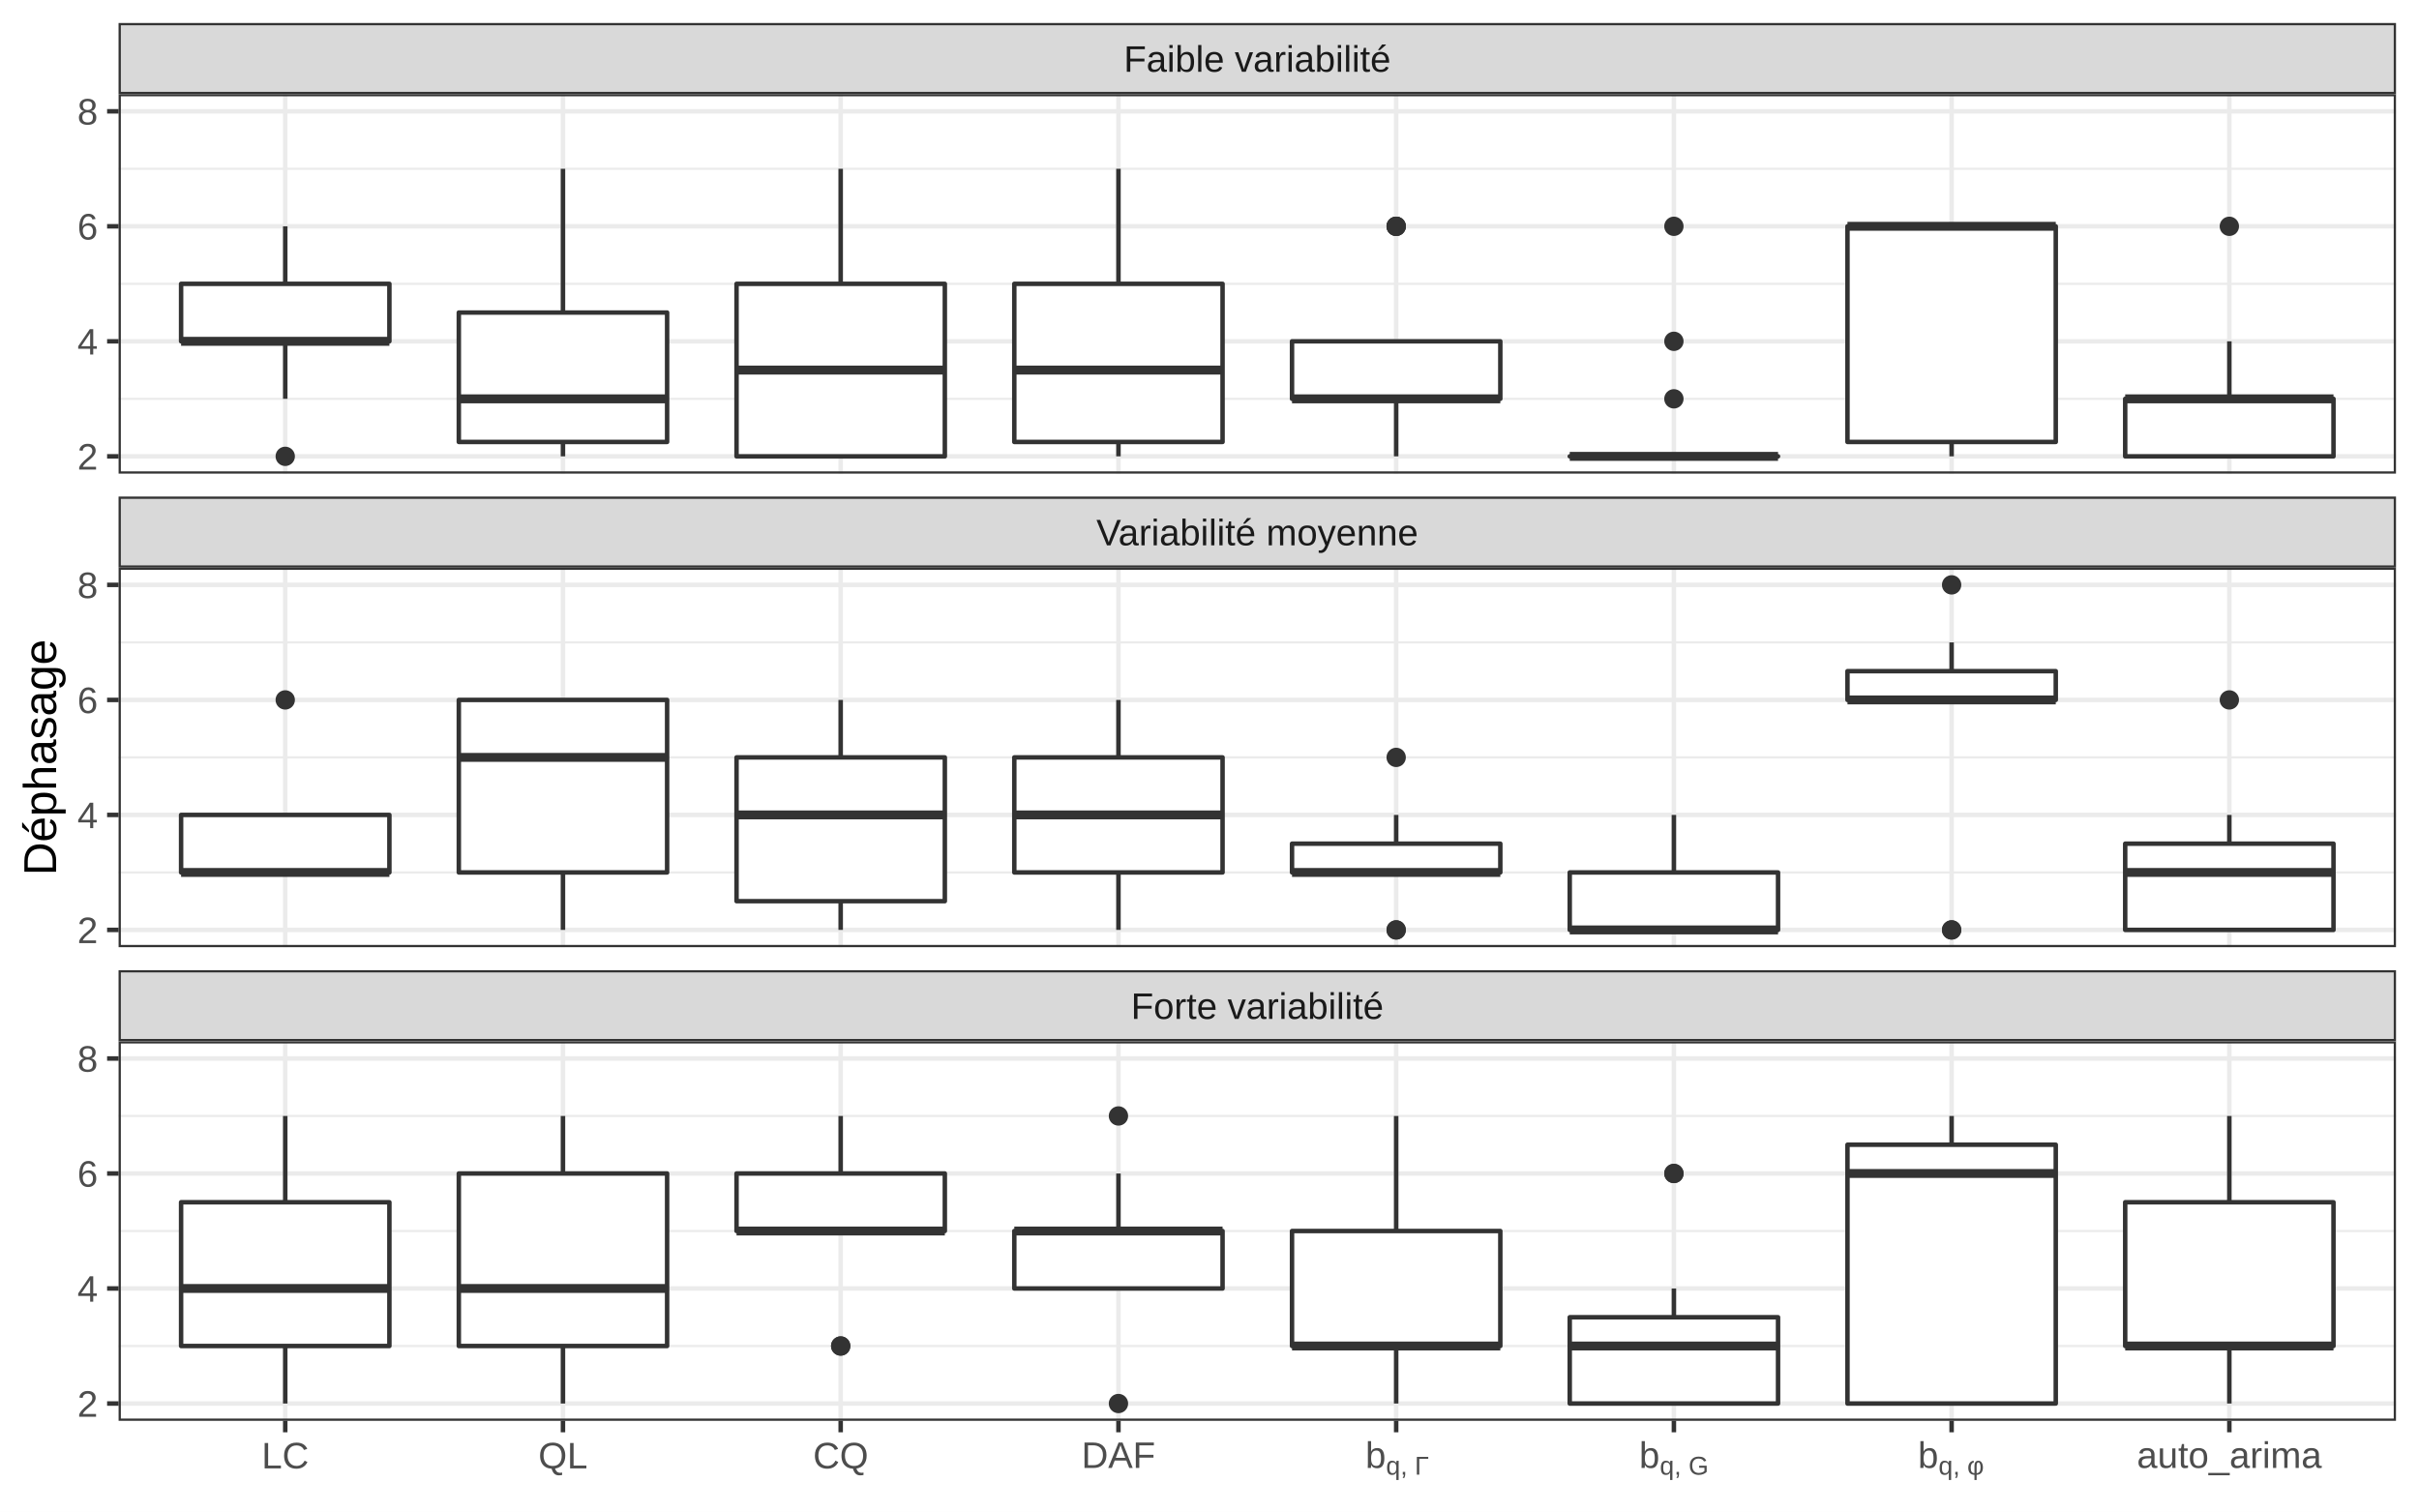
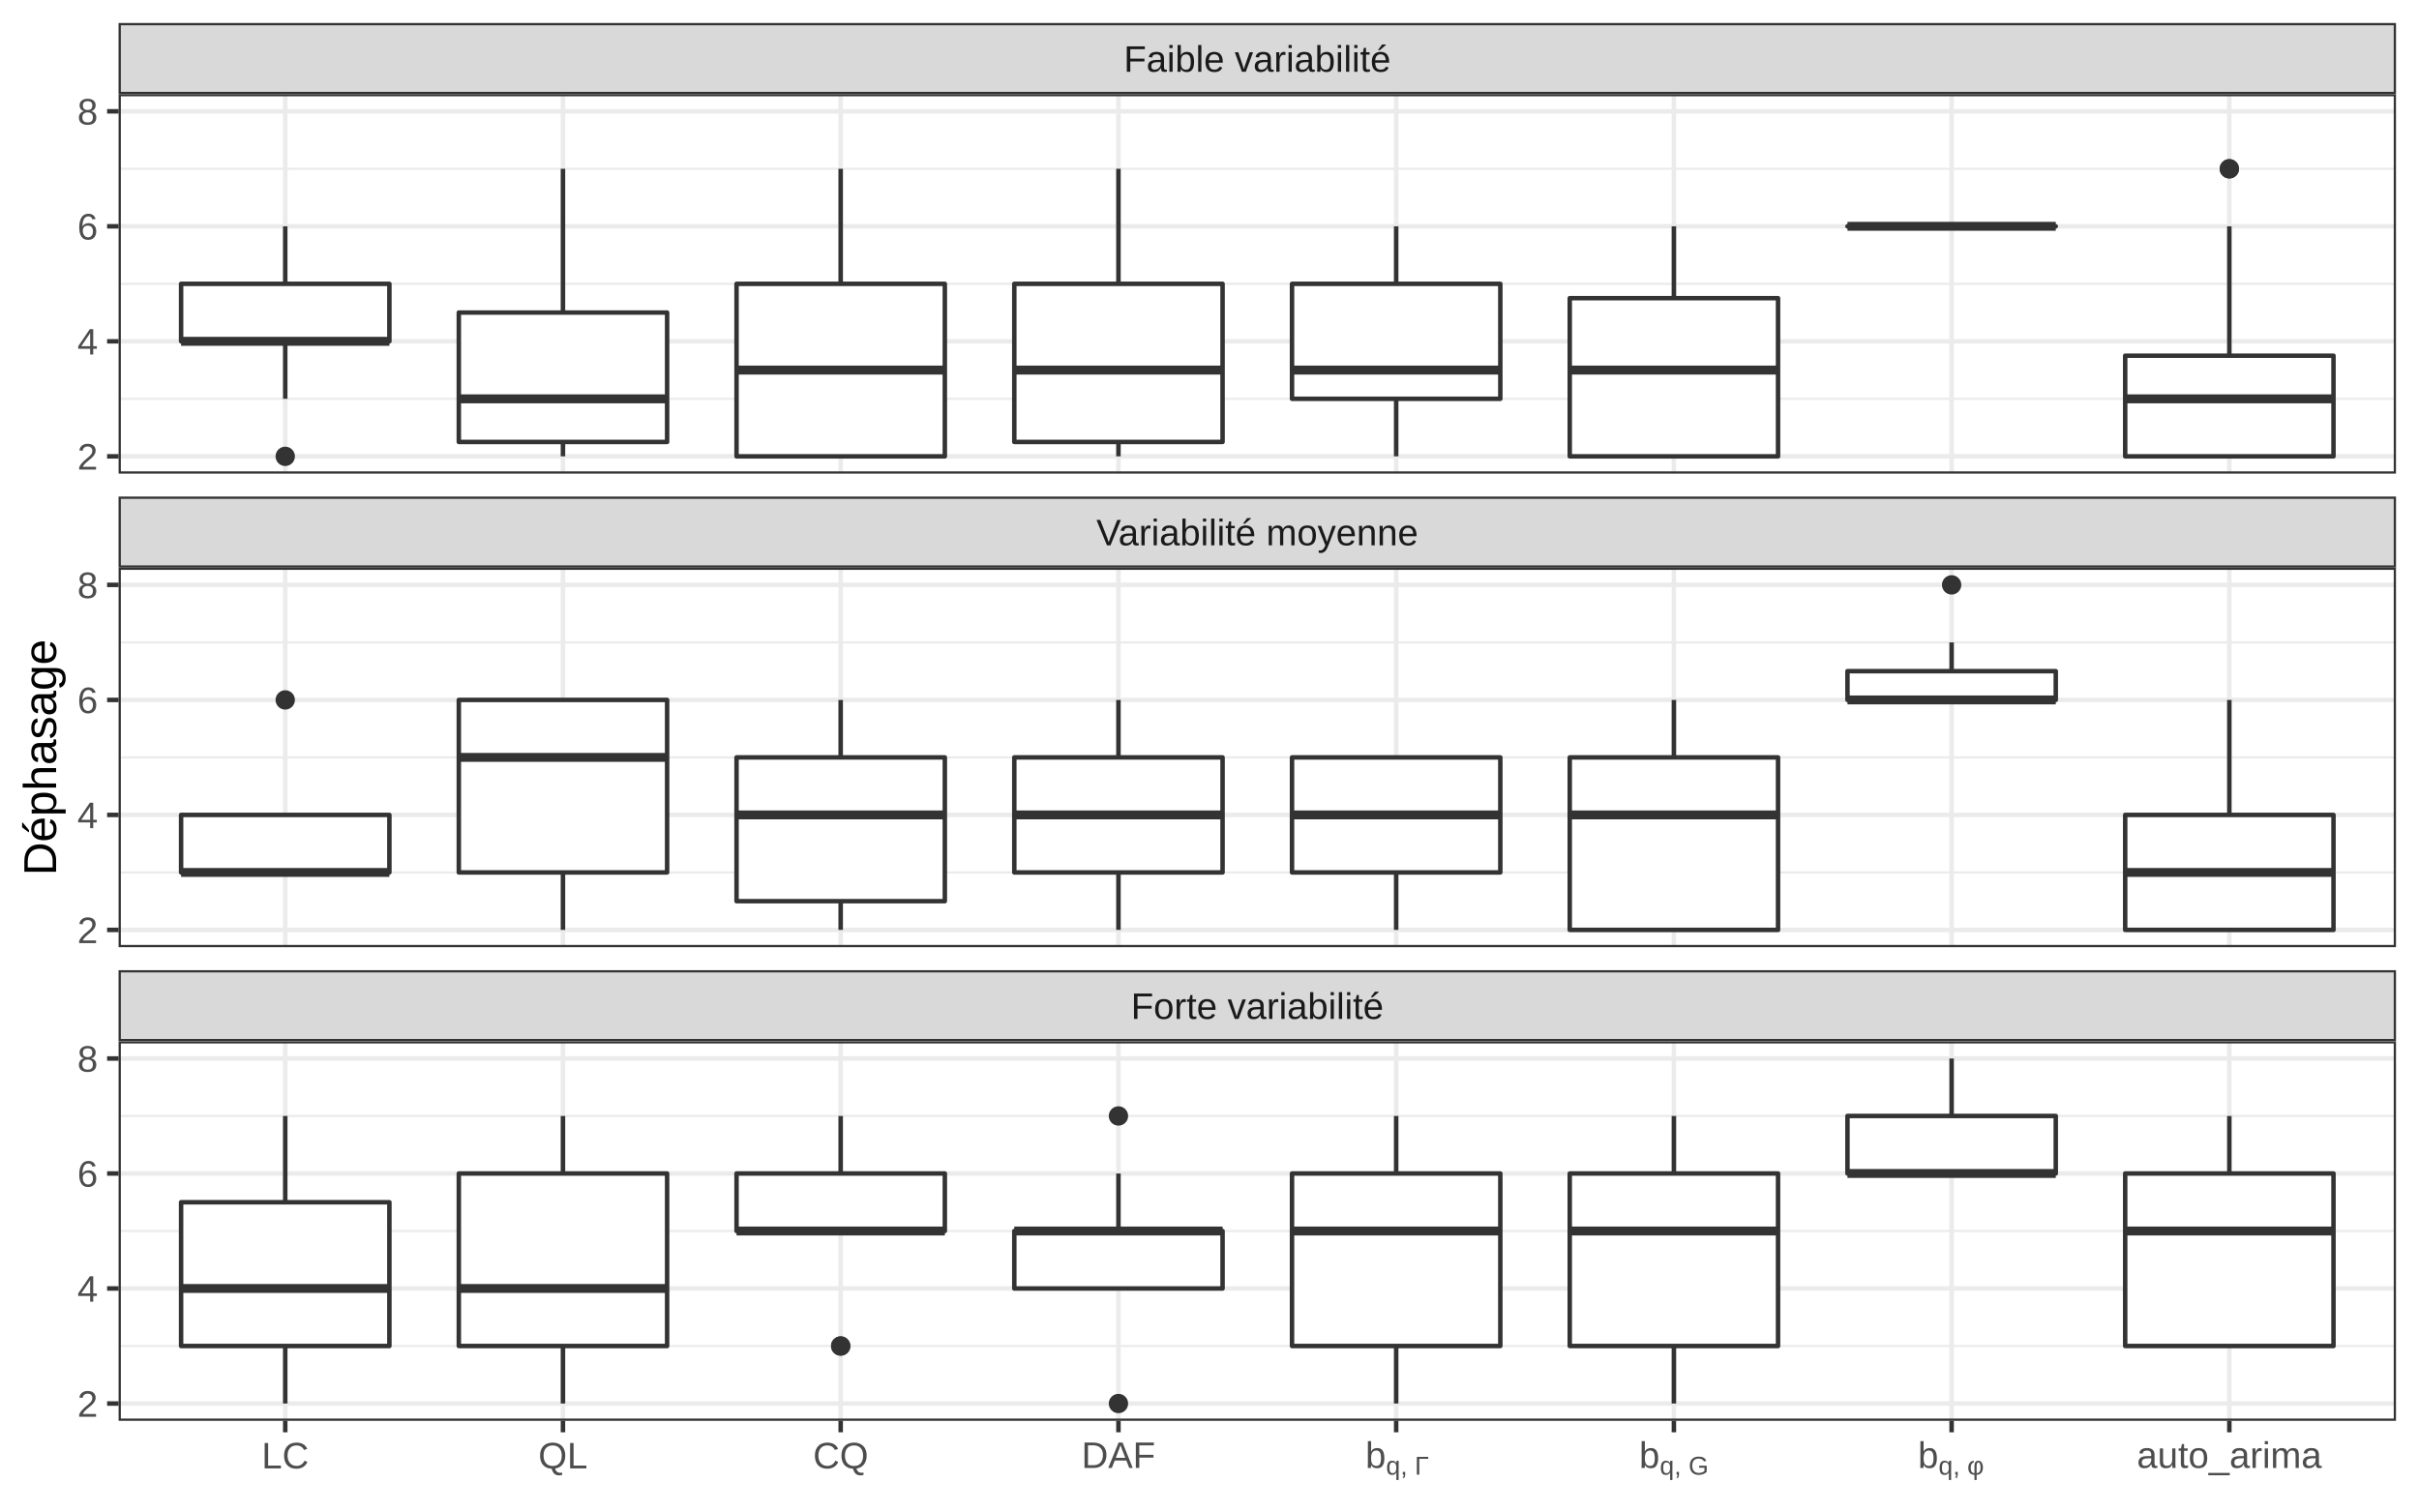
<svg xmlns="http://www.w3.org/2000/svg" class="svglite" width="576.00pt" height="360.00pt" viewBox="0 0 576.00 360.00">
  <defs>
    <style type="text/css">
    .svglite line, .svglite polyline, .svglite polygon, .svglite path, .svglite rect, .svglite circle {
      fill: none;
      stroke: #000000;
      stroke-linecap: round;
      stroke-linejoin: round;
      stroke-miterlimit: 10.00;
    }
    .svglite text {
      white-space: pre;
    }
  </style>
  </defs>
  <rect width="100%" height="100%" style="stroke: none; fill: #FFFFFF;" />
  <defs>
    <clipPath id="cpMC4wMHw1NzYuMDB8MC4wMHwzNjAuMDA=">
      <rect x="0.00" y="0.00" width="576.00" height="360.00" />
    </clipPath>
  </defs>
  <g clip-path="url(#cpMC4wMHw1NzYuMDB8MC4wMHwzNjAuMDA=)">
    <rect x="0.00" y="0" width="576.00" height="360.00" style="stroke-width: 1.07; stroke: #FFFFFF; fill: #FFFFFF;" />
  </g>
  <defs>
    <clipPath id="cpMjguMjR8NTcwLjUyfDIyLjQwfDExMi44MA==">
      <rect x="28.24" y="22.40" width="542.28" height="90.40" />
    </clipPath>
  </defs>
  <g clip-path="url(#cpMjguMjR8NTcwLjUyfDIyLjQwfDExMi44MA==)">
    <rect x="28.24" y="22.40" width="542.28" height="90.40" style="stroke-width: 1.07; stroke: none; fill: #FFFFFF;" />
    <polyline points="28.24,94.99 570.52,94.99 " style="stroke-width: 0.53; stroke: #EBEBEB; stroke-linecap: butt;" />
    <polyline points="28.24,67.60 570.52,67.60 " style="stroke-width: 0.53; stroke: #EBEBEB; stroke-linecap: butt;" />
    <polyline points="28.24,40.20 570.52,40.20 " style="stroke-width: 0.53; stroke: #EBEBEB; stroke-linecap: butt;" />
    <polyline points="28.24,108.69 570.52,108.69 " style="stroke-width: 1.07; stroke: #EBEBEB; stroke-linecap: butt;" />
    <polyline points="28.24,81.29 570.52,81.29 " style="stroke-width: 1.07; stroke: #EBEBEB; stroke-linecap: butt;" />
    <polyline points="28.24,53.90 570.52,53.90 " style="stroke-width: 1.07; stroke: #EBEBEB; stroke-linecap: butt;" />
    <polyline points="28.24,26.51 570.52,26.51 " style="stroke-width: 1.07; stroke: #EBEBEB; stroke-linecap: butt;" />
    <polyline points="67.92,112.80 67.92,22.40 " style="stroke-width: 1.07; stroke: #EBEBEB; stroke-linecap: butt;" />
    <polyline points="134.05,112.80 134.05,22.40 " style="stroke-width: 1.07; stroke: #EBEBEB; stroke-linecap: butt;" />
    <polyline points="200.18,112.80 200.18,22.40 " style="stroke-width: 1.07; stroke: #EBEBEB; stroke-linecap: butt;" />
    <polyline points="266.32,112.80 266.32,22.40 " style="stroke-width: 1.07; stroke: #EBEBEB; stroke-linecap: butt;" />
    <polyline points="332.45,112.80 332.45,22.40 " style="stroke-width: 1.07; stroke: #EBEBEB; stroke-linecap: butt;" />
    <polyline points="398.58,112.80 398.58,22.40 " style="stroke-width: 1.07; stroke: #EBEBEB; stroke-linecap: butt;" />
    <polyline points="464.71,112.80 464.71,22.40 " style="stroke-width: 1.07; stroke: #EBEBEB; stroke-linecap: butt;" />
    <polyline points="530.84,112.80 530.84,22.40 " style="stroke-width: 1.07; stroke: #EBEBEB; stroke-linecap: butt;" />
    <circle cx="67.92" cy="108.69" r="1.95" style="stroke-width: 0.71; stroke: #333333; fill: #333333;" />
    <line x1="67.92" y1="67.60" x2="67.92" y2="53.90" style="stroke-width: 1.07; stroke: #333333; stroke-linecap: butt;" />
    <line x1="67.92" y1="81.29" x2="67.92" y2="94.99" style="stroke-width: 1.07; stroke: #333333; stroke-linecap: butt;" />
    <polygon points="43.12,67.60 43.12,81.29 92.72,81.29 92.72,67.60 43.12,67.60 " style="stroke-width: 1.07; stroke: #333333; fill: #FFFFFF;" />
    <line x1="43.12" y1="81.29" x2="92.72" y2="81.29" style="stroke-width: 2.13; stroke: #333333; stroke-linecap: butt;" />
    <line x1="134.05" y1="74.44" x2="134.05" y2="40.20" style="stroke-width: 1.07; stroke: #333333; stroke-linecap: butt;" />
    <line x1="134.05" y1="105.26" x2="134.05" y2="108.69" style="stroke-width: 1.07; stroke: #333333; stroke-linecap: butt;" />
    <polygon points="109.25,74.44 109.25,105.26 158.85,105.26 158.85,74.44 109.25,74.44 " style="stroke-width: 1.07; stroke: #333333; fill: #FFFFFF;" />
    <line x1="109.25" y1="94.99" x2="158.85" y2="94.99" style="stroke-width: 2.13; stroke: #333333; stroke-linecap: butt;" />
    <line x1="200.18" y1="67.60" x2="200.18" y2="40.20" style="stroke-width: 1.07; stroke: #333333; stroke-linecap: butt;" />
    <line x1="200.18" y1="108.69" x2="200.18" y2="108.69" style="stroke-width: 1.07; stroke: #333333; stroke-linecap: butt;" />
    <polygon points="175.38,67.60 175.38,108.69 224.98,108.69 224.98,67.60 175.38,67.60 " style="stroke-width: 1.07; stroke: #333333; fill: #FFFFFF;" />
    <line x1="175.38" y1="88.14" x2="224.98" y2="88.14" style="stroke-width: 2.13; stroke: #333333; stroke-linecap: butt;" />
    <line x1="266.32" y1="67.60" x2="266.32" y2="40.20" style="stroke-width: 1.07; stroke: #333333; stroke-linecap: butt;" />
    <line x1="266.32" y1="105.26" x2="266.32" y2="108.69" style="stroke-width: 1.07; stroke: #333333; stroke-linecap: butt;" />
    <polygon points="241.52,67.60 241.52,105.26 291.11,105.26 291.11,67.60 241.52,67.60 " style="stroke-width: 1.07; stroke: #333333; fill: #FFFFFF;" />
    <line x1="241.52" y1="88.14" x2="291.11" y2="88.14" style="stroke-width: 2.13; stroke: #333333; stroke-linecap: butt;" />
-     <circle cx="332.45" cy="53.90" r="1.95" style="stroke-width: 0.71; stroke: #333333; fill: #333333;" />
-     <circle cx="332.45" cy="53.90" r="1.95" style="stroke-width: 0.71; stroke: #333333; fill: #333333;" />
-     <circle cx="332.45" cy="53.90" r="1.95" style="stroke-width: 0.71; stroke: #333333; fill: #333333;" />
-     <line x1="332.45" y1="81.29" x2="332.45" y2="81.29" style="stroke-width: 1.07; stroke: #333333; stroke-linecap: butt;" />
+     <line x1="332.45" y1="67.60" x2="332.45" y2="53.90" style="stroke-width: 1.07; stroke: #333333; stroke-linecap: butt;" />
    <line x1="332.45" y1="94.99" x2="332.45" y2="108.69" style="stroke-width: 1.07; stroke: #333333; stroke-linecap: butt;" />
-     <polygon points="307.65,81.29 307.65,94.99 357.25,94.99 357.25,81.29 307.65,81.29 " style="stroke-width: 1.07; stroke: #333333; fill: #FFFFFF;" />
-     <line x1="307.65" y1="94.99" x2="357.25" y2="94.99" style="stroke-width: 2.13; stroke: #333333; stroke-linecap: butt;" />
-     <circle cx="398.58" cy="81.29" r="1.95" style="stroke-width: 0.71; stroke: #333333; fill: #333333;" />
-     <circle cx="398.58" cy="94.99" r="1.95" style="stroke-width: 0.71; stroke: #333333; fill: #333333;" />
-     <circle cx="398.58" cy="53.90" r="1.95" style="stroke-width: 0.71; stroke: #333333; fill: #333333;" />
+     <polygon points="307.65,67.60 307.65,94.99 357.25,94.99 357.25,67.60 307.65,67.60 " style="stroke-width: 1.07; stroke: #333333; fill: #FFFFFF;" />
+     <line x1="307.65" y1="88.14" x2="357.25" y2="88.14" style="stroke-width: 2.13; stroke: #333333; stroke-linecap: butt;" />
+     <line x1="398.58" y1="71.02" x2="398.58" y2="53.90" style="stroke-width: 1.07; stroke: #333333; stroke-linecap: butt;" />
    <line x1="398.58" y1="108.69" x2="398.58" y2="108.69" style="stroke-width: 1.07; stroke: #333333; stroke-linecap: butt;" />
-     <line x1="398.58" y1="108.69" x2="398.58" y2="108.69" style="stroke-width: 1.07; stroke: #333333; stroke-linecap: butt;" />
-     <polygon points="373.78,108.69 373.78,108.69 423.38,108.69 423.38,108.69 373.78,108.69 " style="stroke-width: 1.07; stroke: #333333; fill: #FFFFFF;" />
-     <line x1="373.78" y1="108.69" x2="423.38" y2="108.69" style="stroke-width: 2.13; stroke: #333333; stroke-linecap: butt;" />
+     <polygon points="373.78,71.02 373.78,108.69 423.38,108.69 423.38,71.02 373.78,71.02 " style="stroke-width: 1.07; stroke: #333333; fill: #FFFFFF;" />
+     <line x1="373.78" y1="88.14" x2="423.38" y2="88.14" style="stroke-width: 2.13; stroke: #333333; stroke-linecap: butt;" />
    <line x1="464.71" y1="53.90" x2="464.71" y2="53.90" style="stroke-width: 1.07; stroke: #333333; stroke-linecap: butt;" />
-     <line x1="464.71" y1="105.26" x2="464.71" y2="108.69" style="stroke-width: 1.07; stroke: #333333; stroke-linecap: butt;" />
-     <polygon points="439.91,53.90 439.91,105.26 489.51,105.26 489.51,53.90 439.91,53.90 " style="stroke-width: 1.07; stroke: #333333; fill: #FFFFFF;" />
+     <line x1="464.71" y1="53.90" x2="464.71" y2="53.90" style="stroke-width: 1.07; stroke: #333333; stroke-linecap: butt;" />
+     <polygon points="439.91,53.90 439.91,53.90 489.51,53.90 489.51,53.90 439.91,53.90 " style="stroke-width: 1.07; stroke: #333333; fill: #FFFFFF;" />
    <line x1="439.91" y1="53.90" x2="489.51" y2="53.90" style="stroke-width: 2.13; stroke: #333333; stroke-linecap: butt;" />
-     <circle cx="530.84" cy="53.90" r="1.95" style="stroke-width: 0.71; stroke: #333333; fill: #333333;" />
-     <line x1="530.84" y1="94.99" x2="530.84" y2="81.29" style="stroke-width: 1.07; stroke: #333333; stroke-linecap: butt;" />
+     <circle cx="530.84" cy="40.20" r="1.95" style="stroke-width: 0.71; stroke: #333333; fill: #333333;" />
+     <circle cx="530.84" cy="40.20" r="1.95" style="stroke-width: 0.71; stroke: #333333; fill: #333333;" />
+     <line x1="530.84" y1="84.72" x2="530.84" y2="53.90" style="stroke-width: 1.07; stroke: #333333; stroke-linecap: butt;" />
    <line x1="530.84" y1="108.69" x2="530.84" y2="108.69" style="stroke-width: 1.07; stroke: #333333; stroke-linecap: butt;" />
-     <polygon points="506.04,94.99 506.04,108.69 555.64,108.69 555.64,94.99 506.04,94.99 " style="stroke-width: 1.07; stroke: #333333; fill: #FFFFFF;" />
+     <polygon points="506.04,84.72 506.04,108.69 555.64,108.69 555.64,84.72 506.04,84.72 " style="stroke-width: 1.07; stroke: #333333; fill: #FFFFFF;" />
    <line x1="506.04" y1="94.99" x2="555.64" y2="94.99" style="stroke-width: 2.13; stroke: #333333; stroke-linecap: butt;" />
    <rect x="28.24" y="22.40" width="542.28" height="90.40" style="stroke-width: 1.07; stroke: #333333;" />
  </g>
  <g clip-path="url(#cpMC4wMHw1NzYuMDB8MC4wMHwzNjAuMDA=)">
</g>
  <defs>
    <clipPath id="cpMjguMjR8NTcwLjUyfDEzNS4xOXwyMjUuNTk=">
      <rect x="28.24" y="135.19" width="542.28" height="90.40" />
    </clipPath>
  </defs>
  <g clip-path="url(#cpMjguMjR8NTcwLjUyfDEzNS4xOXwyMjUuNTk=)">
    <rect x="28.24" y="135.19" width="542.28" height="90.40" style="stroke-width: 1.07; stroke: none; fill: #FFFFFF;" />
    <polyline points="28.24,207.79 570.52,207.79 " style="stroke-width: 0.53; stroke: #EBEBEB; stroke-linecap: butt;" />
    <polyline points="28.24,180.39 570.52,180.39 " style="stroke-width: 0.53; stroke: #EBEBEB; stroke-linecap: butt;" />
    <polyline points="28.24,153.00 570.52,153.00 " style="stroke-width: 0.53; stroke: #EBEBEB; stroke-linecap: butt;" />
    <polyline points="28.24,221.48 570.52,221.48 " style="stroke-width: 1.07; stroke: #EBEBEB; stroke-linecap: butt;" />
    <polyline points="28.24,194.09 570.52,194.09 " style="stroke-width: 1.07; stroke: #EBEBEB; stroke-linecap: butt;" />
    <polyline points="28.24,166.70 570.52,166.70 " style="stroke-width: 1.07; stroke: #EBEBEB; stroke-linecap: butt;" />
    <polyline points="28.24,139.30 570.52,139.30 " style="stroke-width: 1.07; stroke: #EBEBEB; stroke-linecap: butt;" />
    <polyline points="67.92,225.59 67.92,135.19 " style="stroke-width: 1.07; stroke: #EBEBEB; stroke-linecap: butt;" />
    <polyline points="134.05,225.59 134.05,135.19 " style="stroke-width: 1.07; stroke: #EBEBEB; stroke-linecap: butt;" />
    <polyline points="200.18,225.59 200.18,135.19 " style="stroke-width: 1.07; stroke: #EBEBEB; stroke-linecap: butt;" />
    <polyline points="266.32,225.59 266.32,135.19 " style="stroke-width: 1.07; stroke: #EBEBEB; stroke-linecap: butt;" />
    <polyline points="332.45,225.59 332.45,135.19 " style="stroke-width: 1.07; stroke: #EBEBEB; stroke-linecap: butt;" />
    <polyline points="398.58,225.59 398.58,135.19 " style="stroke-width: 1.07; stroke: #EBEBEB; stroke-linecap: butt;" />
    <polyline points="464.71,225.59 464.71,135.19 " style="stroke-width: 1.07; stroke: #EBEBEB; stroke-linecap: butt;" />
    <polyline points="530.84,225.59 530.84,135.19 " style="stroke-width: 1.07; stroke: #EBEBEB; stroke-linecap: butt;" />
    <circle cx="67.92" cy="166.70" r="1.95" style="stroke-width: 0.71; stroke: #333333; fill: #333333;" />
    <line x1="67.92" y1="194.09" x2="67.92" y2="194.09" style="stroke-width: 1.07; stroke: #333333; stroke-linecap: butt;" />
    <line x1="67.92" y1="207.79" x2="67.92" y2="207.79" style="stroke-width: 1.07; stroke: #333333; stroke-linecap: butt;" />
    <polygon points="43.12,194.09 43.12,207.79 92.72,207.79 92.72,194.09 43.12,194.09 " style="stroke-width: 1.07; stroke: #333333; fill: #FFFFFF;" />
    <line x1="43.12" y1="207.79" x2="92.72" y2="207.79" style="stroke-width: 2.13; stroke: #333333; stroke-linecap: butt;" />
    <line x1="134.05" y1="166.70" x2="134.05" y2="166.70" style="stroke-width: 1.07; stroke: #333333; stroke-linecap: butt;" />
    <line x1="134.05" y1="207.79" x2="134.05" y2="221.48" style="stroke-width: 1.07; stroke: #333333; stroke-linecap: butt;" />
    <polygon points="109.25,166.70 109.25,207.79 158.85,207.79 158.85,166.70 109.25,166.70 " style="stroke-width: 1.07; stroke: #333333; fill: #FFFFFF;" />
    <line x1="109.25" y1="180.39" x2="158.85" y2="180.39" style="stroke-width: 2.13; stroke: #333333; stroke-linecap: butt;" />
    <line x1="200.18" y1="180.39" x2="200.18" y2="166.70" style="stroke-width: 1.07; stroke: #333333; stroke-linecap: butt;" />
    <line x1="200.18" y1="214.63" x2="200.18" y2="221.48" style="stroke-width: 1.07; stroke: #333333; stroke-linecap: butt;" />
    <polygon points="175.38,180.39 175.38,214.63 224.98,214.63 224.98,180.39 175.38,180.39 " style="stroke-width: 1.07; stroke: #333333; fill: #FFFFFF;" />
    <line x1="175.38" y1="194.09" x2="224.98" y2="194.09" style="stroke-width: 2.13; stroke: #333333; stroke-linecap: butt;" />
    <line x1="266.32" y1="180.39" x2="266.32" y2="166.70" style="stroke-width: 1.07; stroke: #333333; stroke-linecap: butt;" />
    <line x1="266.32" y1="207.79" x2="266.32" y2="221.48" style="stroke-width: 1.07; stroke: #333333; stroke-linecap: butt;" />
    <polygon points="241.52,180.39 241.52,207.79 291.11,207.79 291.11,180.39 241.52,180.39 " style="stroke-width: 1.07; stroke: #333333; fill: #FFFFFF;" />
    <line x1="241.52" y1="194.09" x2="291.11" y2="194.09" style="stroke-width: 2.13; stroke: #333333; stroke-linecap: butt;" />
-     <circle cx="332.45" cy="221.48" r="1.95" style="stroke-width: 0.71; stroke: #333333; fill: #333333;" />
-     <circle cx="332.45" cy="221.48" r="1.95" style="stroke-width: 0.71; stroke: #333333; fill: #333333;" />
-     <circle cx="332.45" cy="180.39" r="1.95" style="stroke-width: 0.71; stroke: #333333; fill: #333333;" />
-     <line x1="332.45" y1="200.94" x2="332.45" y2="194.09" style="stroke-width: 1.07; stroke: #333333; stroke-linecap: butt;" />
-     <line x1="332.45" y1="207.79" x2="332.45" y2="207.79" style="stroke-width: 1.07; stroke: #333333; stroke-linecap: butt;" />
-     <polygon points="307.65,200.94 307.65,207.79 357.25,207.79 357.25,200.94 307.65,200.94 " style="stroke-width: 1.07; stroke: #333333; fill: #FFFFFF;" />
-     <line x1="307.65" y1="207.79" x2="357.25" y2="207.79" style="stroke-width: 2.13; stroke: #333333; stroke-linecap: butt;" />
-     <line x1="398.58" y1="207.79" x2="398.58" y2="194.09" style="stroke-width: 1.07; stroke: #333333; stroke-linecap: butt;" />
+     <line x1="332.45" y1="180.39" x2="332.45" y2="180.39" style="stroke-width: 1.07; stroke: #333333; stroke-linecap: butt;" />
+     <line x1="332.45" y1="207.79" x2="332.45" y2="221.48" style="stroke-width: 1.07; stroke: #333333; stroke-linecap: butt;" />
+     <polygon points="307.65,180.39 307.65,207.79 357.25,207.79 357.25,180.39 307.65,180.39 " style="stroke-width: 1.07; stroke: #333333; fill: #FFFFFF;" />
+     <line x1="307.65" y1="194.09" x2="357.25" y2="194.09" style="stroke-width: 2.13; stroke: #333333; stroke-linecap: butt;" />
+     <line x1="398.58" y1="180.39" x2="398.58" y2="166.70" style="stroke-width: 1.07; stroke: #333333; stroke-linecap: butt;" />
    <line x1="398.58" y1="221.48" x2="398.58" y2="221.48" style="stroke-width: 1.07; stroke: #333333; stroke-linecap: butt;" />
-     <polygon points="373.78,207.79 373.78,221.48 423.38,221.48 423.38,207.79 373.78,207.79 " style="stroke-width: 1.07; stroke: #333333; fill: #FFFFFF;" />
-     <line x1="373.78" y1="221.48" x2="423.38" y2="221.48" style="stroke-width: 2.13; stroke: #333333; stroke-linecap: butt;" />
+     <polygon points="373.78,180.39 373.78,221.48 423.38,221.48 423.38,180.39 373.78,180.39 " style="stroke-width: 1.07; stroke: #333333; fill: #FFFFFF;" />
+     <line x1="373.78" y1="194.09" x2="423.38" y2="194.09" style="stroke-width: 2.13; stroke: #333333; stroke-linecap: butt;" />
    <circle cx="464.71" cy="139.30" r="1.95" style="stroke-width: 0.71; stroke: #333333; fill: #333333;" />
-     <circle cx="464.71" cy="221.48" r="1.95" style="stroke-width: 0.71; stroke: #333333; fill: #333333;" />
-     <circle cx="464.71" cy="221.48" r="1.95" style="stroke-width: 0.71; stroke: #333333; fill: #333333;" />
    <line x1="464.71" y1="159.85" x2="464.71" y2="153.00" style="stroke-width: 1.07; stroke: #333333; stroke-linecap: butt;" />
    <line x1="464.71" y1="166.70" x2="464.71" y2="166.70" style="stroke-width: 1.07; stroke: #333333; stroke-linecap: butt;" />
    <polygon points="439.91,159.85 439.91,166.70 489.51,166.70 489.51,159.85 439.91,159.85 " style="stroke-width: 1.07; stroke: #333333; fill: #FFFFFF;" />
    <line x1="439.91" y1="166.70" x2="489.51" y2="166.70" style="stroke-width: 2.13; stroke: #333333; stroke-linecap: butt;" />
-     <circle cx="530.84" cy="166.70" r="1.95" style="stroke-width: 0.71; stroke: #333333; fill: #333333;" />
-     <line x1="530.84" y1="200.94" x2="530.84" y2="194.09" style="stroke-width: 1.07; stroke: #333333; stroke-linecap: butt;" />
+     <line x1="530.84" y1="194.09" x2="530.84" y2="166.70" style="stroke-width: 1.07; stroke: #333333; stroke-linecap: butt;" />
    <line x1="530.84" y1="221.48" x2="530.84" y2="221.48" style="stroke-width: 1.07; stroke: #333333; stroke-linecap: butt;" />
-     <polygon points="506.04,200.94 506.04,221.48 555.64,221.48 555.64,200.94 506.04,200.94 " style="stroke-width: 1.07; stroke: #333333; fill: #FFFFFF;" />
+     <polygon points="506.04,194.09 506.04,221.48 555.64,221.48 555.64,194.09 506.04,194.09 " style="stroke-width: 1.07; stroke: #333333; fill: #FFFFFF;" />
    <line x1="506.04" y1="207.79" x2="555.64" y2="207.79" style="stroke-width: 2.13; stroke: #333333; stroke-linecap: butt;" />
    <rect x="28.24" y="135.19" width="542.28" height="90.40" style="stroke-width: 1.07; stroke: #333333;" />
  </g>
  <g clip-path="url(#cpMC4wMHw1NzYuMDB8MC4wMHwzNjAuMDA=)">
</g>
  <defs>
    <clipPath id="cpMjguMjR8NTcwLjUyfDI0Ny45OXwzMzguMzk=">
      <rect x="28.24" y="247.99" width="542.28" height="90.40" />
    </clipPath>
  </defs>
  <g clip-path="url(#cpMjguMjR8NTcwLjUyfDI0Ny45OXwzMzguMzk=)">
    <rect x="28.24" y="247.99" width="542.28" height="90.40" style="stroke-width: 1.07; stroke: none; fill: #FFFFFF;" />
    <polyline points="28.24,320.58 570.52,320.58 " style="stroke-width: 0.53; stroke: #EBEBEB; stroke-linecap: butt;" />
    <polyline points="28.24,293.19 570.52,293.19 " style="stroke-width: 0.53; stroke: #EBEBEB; stroke-linecap: butt;" />
    <polyline points="28.24,265.79 570.52,265.79 " style="stroke-width: 0.53; stroke: #EBEBEB; stroke-linecap: butt;" />
    <polyline points="28.24,334.28 570.52,334.28 " style="stroke-width: 1.07; stroke: #EBEBEB; stroke-linecap: butt;" />
    <polyline points="28.24,306.88 570.52,306.88 " style="stroke-width: 1.07; stroke: #EBEBEB; stroke-linecap: butt;" />
    <polyline points="28.24,279.49 570.52,279.49 " style="stroke-width: 1.07; stroke: #EBEBEB; stroke-linecap: butt;" />
    <polyline points="28.24,252.10 570.52,252.10 " style="stroke-width: 1.07; stroke: #EBEBEB; stroke-linecap: butt;" />
    <polyline points="67.92,338.39 67.92,247.99 " style="stroke-width: 1.07; stroke: #EBEBEB; stroke-linecap: butt;" />
    <polyline points="134.05,338.39 134.05,247.99 " style="stroke-width: 1.07; stroke: #EBEBEB; stroke-linecap: butt;" />
    <polyline points="200.18,338.39 200.18,247.99 " style="stroke-width: 1.07; stroke: #EBEBEB; stroke-linecap: butt;" />
    <polyline points="266.32,338.39 266.32,247.99 " style="stroke-width: 1.07; stroke: #EBEBEB; stroke-linecap: butt;" />
    <polyline points="332.45,338.39 332.45,247.99 " style="stroke-width: 1.07; stroke: #EBEBEB; stroke-linecap: butt;" />
    <polyline points="398.58,338.39 398.58,247.99 " style="stroke-width: 1.07; stroke: #EBEBEB; stroke-linecap: butt;" />
    <polyline points="464.71,338.39 464.71,247.99 " style="stroke-width: 1.07; stroke: #EBEBEB; stroke-linecap: butt;" />
    <polyline points="530.84,338.39 530.84,247.99 " style="stroke-width: 1.07; stroke: #EBEBEB; stroke-linecap: butt;" />
    <line x1="67.92" y1="286.34" x2="67.92" y2="265.79" style="stroke-width: 1.07; stroke: #333333; stroke-linecap: butt;" />
    <line x1="67.92" y1="320.58" x2="67.92" y2="334.28" style="stroke-width: 1.07; stroke: #333333; stroke-linecap: butt;" />
    <polygon points="43.12,286.34 43.12,320.58 92.72,320.58 92.72,286.34 43.12,286.34 " style="stroke-width: 1.07; stroke: #333333; fill: #FFFFFF;" />
    <line x1="43.12" y1="306.88" x2="92.72" y2="306.88" style="stroke-width: 2.13; stroke: #333333; stroke-linecap: butt;" />
    <line x1="134.05" y1="279.49" x2="134.05" y2="265.79" style="stroke-width: 1.07; stroke: #333333; stroke-linecap: butt;" />
    <line x1="134.05" y1="320.58" x2="134.05" y2="334.28" style="stroke-width: 1.07; stroke: #333333; stroke-linecap: butt;" />
    <polygon points="109.25,279.49 109.25,320.58 158.85,320.58 158.85,279.49 109.25,279.49 " style="stroke-width: 1.07; stroke: #333333; fill: #FFFFFF;" />
    <line x1="109.25" y1="306.88" x2="158.85" y2="306.88" style="stroke-width: 2.13; stroke: #333333; stroke-linecap: butt;" />
    <circle cx="200.18" cy="320.58" r="1.95" style="stroke-width: 0.71; stroke: #333333; fill: #333333;" />
    <circle cx="200.18" cy="320.58" r="1.95" style="stroke-width: 0.71; stroke: #333333; fill: #333333;" />
    <line x1="200.18" y1="279.49" x2="200.18" y2="265.79" style="stroke-width: 1.07; stroke: #333333; stroke-linecap: butt;" />
    <line x1="200.18" y1="293.19" x2="200.18" y2="293.19" style="stroke-width: 1.07; stroke: #333333; stroke-linecap: butt;" />
    <polygon points="175.38,279.49 175.38,293.19 224.98,293.19 224.98,279.49 175.38,279.49 " style="stroke-width: 1.07; stroke: #333333; fill: #FFFFFF;" />
    <line x1="175.38" y1="293.19" x2="224.98" y2="293.19" style="stroke-width: 2.13; stroke: #333333; stroke-linecap: butt;" />
    <circle cx="266.32" cy="334.28" r="1.95" style="stroke-width: 0.71; stroke: #333333; fill: #333333;" />
    <circle cx="266.32" cy="265.79" r="1.95" style="stroke-width: 0.71; stroke: #333333; fill: #333333;" />
    <line x1="266.32" y1="293.19" x2="266.32" y2="279.49" style="stroke-width: 1.07; stroke: #333333; stroke-linecap: butt;" />
    <line x1="266.32" y1="306.88" x2="266.32" y2="306.88" style="stroke-width: 1.07; stroke: #333333; stroke-linecap: butt;" />
    <polygon points="241.52,293.19 241.52,306.88 291.11,306.88 291.11,293.19 241.52,293.19 " style="stroke-width: 1.07; stroke: #333333; fill: #FFFFFF;" />
    <line x1="241.52" y1="293.19" x2="291.11" y2="293.19" style="stroke-width: 2.13; stroke: #333333; stroke-linecap: butt;" />
-     <line x1="332.45" y1="293.19" x2="332.45" y2="265.79" style="stroke-width: 1.07; stroke: #333333; stroke-linecap: butt;" />
+     <line x1="332.45" y1="279.49" x2="332.45" y2="265.79" style="stroke-width: 1.07; stroke: #333333; stroke-linecap: butt;" />
    <line x1="332.45" y1="320.58" x2="332.45" y2="334.28" style="stroke-width: 1.07; stroke: #333333; stroke-linecap: butt;" />
-     <polygon points="307.65,293.19 307.65,320.58 357.25,320.58 357.25,293.19 307.65,293.19 " style="stroke-width: 1.07; stroke: #333333; fill: #FFFFFF;" />
-     <line x1="307.65" y1="320.58" x2="357.25" y2="320.58" style="stroke-width: 2.13; stroke: #333333; stroke-linecap: butt;" />
-     <circle cx="398.58" cy="279.49" r="1.95" style="stroke-width: 0.71; stroke: #333333; fill: #333333;" />
-     <circle cx="398.58" cy="279.49" r="1.95" style="stroke-width: 0.71; stroke: #333333; fill: #333333;" />
-     <line x1="398.58" y1="313.73" x2="398.58" y2="306.88" style="stroke-width: 1.07; stroke: #333333; stroke-linecap: butt;" />
-     <line x1="398.58" y1="334.28" x2="398.58" y2="334.28" style="stroke-width: 1.07; stroke: #333333; stroke-linecap: butt;" />
-     <polygon points="373.78,313.73 373.78,334.28 423.38,334.28 423.38,313.73 373.78,313.73 " style="stroke-width: 1.07; stroke: #333333; fill: #FFFFFF;" />
-     <line x1="373.78" y1="320.58" x2="423.38" y2="320.58" style="stroke-width: 2.13; stroke: #333333; stroke-linecap: butt;" />
-     <line x1="464.71" y1="272.64" x2="464.71" y2="265.79" style="stroke-width: 1.07; stroke: #333333; stroke-linecap: butt;" />
-     <line x1="464.71" y1="334.28" x2="464.71" y2="334.28" style="stroke-width: 1.07; stroke: #333333; stroke-linecap: butt;" />
-     <polygon points="439.91,272.64 439.91,334.28 489.51,334.28 489.51,272.64 439.91,272.64 " style="stroke-width: 1.07; stroke: #333333; fill: #FFFFFF;" />
+     <polygon points="307.65,279.49 307.65,320.58 357.25,320.58 357.25,279.49 307.65,279.49 " style="stroke-width: 1.07; stroke: #333333; fill: #FFFFFF;" />
+     <line x1="307.65" y1="293.19" x2="357.25" y2="293.19" style="stroke-width: 2.13; stroke: #333333; stroke-linecap: butt;" />
+     <line x1="398.58" y1="279.49" x2="398.58" y2="265.79" style="stroke-width: 1.07; stroke: #333333; stroke-linecap: butt;" />
+     <line x1="398.58" y1="320.58" x2="398.58" y2="334.28" style="stroke-width: 1.07; stroke: #333333; stroke-linecap: butt;" />
+     <polygon points="373.78,279.49 373.78,320.58 423.38,320.58 423.38,279.49 373.78,279.49 " style="stroke-width: 1.07; stroke: #333333; fill: #FFFFFF;" />
+     <line x1="373.78" y1="293.19" x2="423.38" y2="293.19" style="stroke-width: 2.13; stroke: #333333; stroke-linecap: butt;" />
+     <line x1="464.71" y1="265.79" x2="464.71" y2="252.10" style="stroke-width: 1.07; stroke: #333333; stroke-linecap: butt;" />
+     <line x1="464.71" y1="279.49" x2="464.71" y2="279.49" style="stroke-width: 1.07; stroke: #333333; stroke-linecap: butt;" />
+     <polygon points="439.91,265.79 439.91,279.49 489.51,279.49 489.51,265.79 439.91,265.79 " style="stroke-width: 1.07; stroke: #333333; fill: #FFFFFF;" />
    <line x1="439.91" y1="279.49" x2="489.51" y2="279.49" style="stroke-width: 2.13; stroke: #333333; stroke-linecap: butt;" />
-     <line x1="530.84" y1="286.34" x2="530.84" y2="265.79" style="stroke-width: 1.07; stroke: #333333; stroke-linecap: butt;" />
-     <line x1="530.84" y1="320.58" x2="530.84" y2="334.28" style="stroke-width: 1.07; stroke: #333333; stroke-linecap: butt;" />
-     <polygon points="506.04,286.34 506.04,320.58 555.64,320.58 555.64,286.34 506.04,286.34 " style="stroke-width: 1.07; stroke: #333333; fill: #FFFFFF;" />
-     <line x1="506.04" y1="320.58" x2="555.64" y2="320.58" style="stroke-width: 2.13; stroke: #333333; stroke-linecap: butt;" />
+     <line x1="530.84" y1="279.49" x2="530.84" y2="265.79" style="stroke-width: 1.07; stroke: #333333; stroke-linecap: butt;" />
+     <line x1="530.84" y1="320.58" x2="530.84" y2="320.58" style="stroke-width: 1.07; stroke: #333333; stroke-linecap: butt;" />
+     <polygon points="506.04,279.49 506.04,320.58 555.64,320.58 555.64,279.49 506.04,279.49 " style="stroke-width: 1.07; stroke: #333333; fill: #FFFFFF;" />
+     <line x1="506.04" y1="293.19" x2="555.64" y2="293.19" style="stroke-width: 2.13; stroke: #333333; stroke-linecap: butt;" />
    <rect x="28.24" y="247.99" width="542.28" height="90.40" style="stroke-width: 1.07; stroke: #333333;" />
  </g>
  <g clip-path="url(#cpMC4wMHw1NzYuMDB8MC4wMHwzNjAuMDA=)">
</g>
  <defs>
    <clipPath id="cpMjguMjR8NTcwLjUyfDIzMS4wN3wyNDcuOTk=">
      <rect x="28.24" y="231.07" width="542.28" height="16.92" />
    </clipPath>
  </defs>
  <g clip-path="url(#cpMjguMjR8NTcwLjUyfDIzMS4wN3wyNDcuOTk=)">
    <rect x="28.24" y="231.07" width="542.28" height="16.92" style="stroke-width: 1.07; stroke: #333333; fill: #D9D9D9;" />
    <text x="299.38" y="242.68" text-anchor="middle" style="font-size: 8.80px;fill: #1A1A1A; font-family: &quot;Arial&quot;;" textLength="60.16px" lengthAdjust="spacingAndGlyphs">Forte variabilité</text>
  </g>
  <g clip-path="url(#cpMC4wMHw1NzYuMDB8MC4wMHwzNjAuMDA=)">
</g>
  <defs>
    <clipPath id="cpMjguMjR8NTcwLjUyfDExOC4yN3wxMzUuMTk=">
      <rect x="28.24" y="118.27" width="542.28" height="16.92" />
    </clipPath>
  </defs>
  <g clip-path="url(#cpMjguMjR8NTcwLjUyfDExOC4yN3wxMzUuMTk=)">
    <rect x="28.24" y="118.27" width="542.28" height="16.92" style="stroke-width: 1.07; stroke: #333333; fill: #D9D9D9;" />
    <text x="299.38" y="129.88" text-anchor="middle" style="font-size: 8.80px;fill: #1A1A1A; font-family: &quot;Arial&quot;;" textLength="76.64px" lengthAdjust="spacingAndGlyphs">Variabilité moyenne</text>
  </g>
  <g clip-path="url(#cpMC4wMHw1NzYuMDB8MC4wMHwzNjAuMDA=)">
</g>
  <defs>
    <clipPath id="cpMjguMjR8NTcwLjUyfDUuNDh8MjIuNDA=">
      <rect x="28.24" y="5.48" width="542.28" height="16.92" />
    </clipPath>
  </defs>
  <g clip-path="url(#cpMjguMjR8NTcwLjUyfDUuNDh8MjIuNDA=)">
    <rect x="28.24" y="5.48" width="542.28" height="16.92" style="stroke-width: 1.07; stroke: #333333; fill: #D9D9D9;" />
    <text x="299.38" y="17.09" text-anchor="middle" style="font-size: 8.80px;fill: #1A1A1A; font-family: &quot;Arial&quot;;" textLength="63.58px" lengthAdjust="spacingAndGlyphs">Faible variabilité</text>
  </g>
  <g clip-path="url(#cpMC4wMHw1NzYuMDB8MC4wMHwzNjAuMDA=)">
    <polyline points="67.92,341.13 67.92,338.39 " style="stroke-width: 1.07; stroke: #333333; stroke-linecap: butt;" />
    <polyline points="134.05,341.13 134.05,338.39 " style="stroke-width: 1.07; stroke: #333333; stroke-linecap: butt;" />
    <polyline points="200.18,341.13 200.18,338.39 " style="stroke-width: 1.07; stroke: #333333; stroke-linecap: butt;" />
    <polyline points="266.32,341.13 266.32,338.39 " style="stroke-width: 1.07; stroke: #333333; stroke-linecap: butt;" />
    <polyline points="332.45,341.13 332.45,338.39 " style="stroke-width: 1.07; stroke: #333333; stroke-linecap: butt;" />
    <polyline points="398.58,341.13 398.58,338.39 " style="stroke-width: 1.07; stroke: #333333; stroke-linecap: butt;" />
    <polyline points="464.71,341.13 464.71,338.39 " style="stroke-width: 1.07; stroke: #333333; stroke-linecap: butt;" />
    <polyline points="530.84,341.13 530.84,338.39 " style="stroke-width: 1.07; stroke: #333333; stroke-linecap: butt;" />
    <text x="62.30" y="349.73" style="font-size: 8.80px;fill: #4D4D4D; font-family: &quot;Arial&quot;;" textLength="4.90px" lengthAdjust="spacingAndGlyphs">L</text>
    <text x="67.19" y="349.73" style="font-size: 8.80px;fill: #4D4D4D; font-family: &quot;Arial&quot;;" textLength="6.35px" lengthAdjust="spacingAndGlyphs">C</text>
    <text x="128.18" y="349.73" style="font-size: 8.80px;fill: #4D4D4D; font-family: &quot;Arial&quot;;" textLength="6.85px" lengthAdjust="spacingAndGlyphs">Q</text>
    <text x="135.03" y="349.73" style="font-size: 8.80px;fill: #4D4D4D; font-family: &quot;Arial&quot;;" textLength="4.90px" lengthAdjust="spacingAndGlyphs">L</text>
    <text x="193.59" y="349.73" style="font-size: 8.80px;fill: #4D4D4D; font-family: &quot;Arial&quot;;" textLength="6.35px" lengthAdjust="spacingAndGlyphs">C</text>
    <text x="199.94" y="349.73" style="font-size: 8.80px;fill: #4D4D4D; font-family: &quot;Arial&quot;;" textLength="6.85px" lengthAdjust="spacingAndGlyphs">Q</text>
    <text x="257.52" y="349.62" style="font-size: 8.80px;fill: #4D4D4D; font-family: &quot;Arial&quot;;" textLength="6.35px" lengthAdjust="spacingAndGlyphs">D</text>
    <text x="263.87" y="349.62" style="font-size: 8.80px;fill: #4D4D4D; font-family: &quot;Arial&quot;;" textLength="5.87px" lengthAdjust="spacingAndGlyphs">A</text>
    <text x="269.74" y="349.62" style="font-size: 8.80px;fill: #4D4D4D; font-family: &quot;Arial&quot;;" textLength="5.37px" lengthAdjust="spacingAndGlyphs">F</text>
    <text x="325.12" y="349.62" style="font-size: 8.80px;fill: #4D4D4D; font-family: &quot;Arial&quot;;" textLength="4.90px" lengthAdjust="spacingAndGlyphs">b</text>
    <text x="330.02" y="351.22" style="font-size: 6.16px;fill: #4D4D4D; font-family: &quot;Arial&quot;;" textLength="6.85px" lengthAdjust="spacingAndGlyphs">q, </text>
    <text x="336.87" y="351.22" style="font-size: 6.16px;fill: #4D4D4D; font-family: &quot;Arial&quot;;" textLength="2.90px" lengthAdjust="spacingAndGlyphs">Γ</text>
    <text x="390.31" y="349.62" style="font-size: 8.80px;fill: #4D4D4D; font-family: &quot;Arial&quot;;" textLength="4.90px" lengthAdjust="spacingAndGlyphs">b</text>
    <text x="395.21" y="351.22" style="font-size: 6.16px;fill: #4D4D4D; font-family: &quot;Arial&quot;;" textLength="6.85px" lengthAdjust="spacingAndGlyphs">q, </text>
    <text x="402.06" y="351.22" style="font-size: 6.16px;fill: #4D4D4D; font-family: &quot;Arial&quot;;" textLength="4.79px" lengthAdjust="spacingAndGlyphs">G</text>
    <text x="456.68" y="349.62" style="font-size: 8.80px;fill: #4D4D4D; font-family: &quot;Arial&quot;;" textLength="4.90px" lengthAdjust="spacingAndGlyphs">b</text>
    <text x="461.58" y="351.22" style="font-size: 6.16px;fill: #4D4D4D; font-family: &quot;Arial&quot;;" textLength="6.85px" lengthAdjust="spacingAndGlyphs">q, </text>
    <text x="468.43" y="351.22" style="font-size: 6.16px;fill: #4D4D4D; font-family: &quot;Arial&quot;;" textLength="4.31px" lengthAdjust="spacingAndGlyphs">φ</text>
    <text x="508.82" y="349.62" style="font-size: 8.80px;fill: #4D4D4D; font-family: &quot;Arial&quot;;" textLength="4.90px" lengthAdjust="spacingAndGlyphs">a</text>
    <text x="513.72" y="349.62" style="font-size: 8.80px;fill: #4D4D4D; font-family: &quot;Arial&quot;;" textLength="4.90px" lengthAdjust="spacingAndGlyphs">u</text>
    <text x="518.62" y="349.62" style="font-size: 8.80px;fill: #4D4D4D; font-family: &quot;Arial&quot;;" textLength="2.45px" lengthAdjust="spacingAndGlyphs">t</text>
    <text x="521.06" y="349.62" style="font-size: 8.80px;fill: #4D4D4D; font-family: &quot;Arial&quot;;" textLength="4.90px" lengthAdjust="spacingAndGlyphs">o</text>
    <text x="525.96" y="349.62" style="font-size: 8.80px;fill: #4D4D4D; font-family: &quot;Arial&quot;;" textLength="4.90px" lengthAdjust="spacingAndGlyphs">_</text>
    <text x="530.86" y="349.62" style="font-size: 8.80px;fill: #4D4D4D; font-family: &quot;Arial&quot;;" textLength="4.90px" lengthAdjust="spacingAndGlyphs">a</text>
    <text x="535.75" y="349.62" style="font-size: 8.80px;fill: #4D4D4D; font-family: &quot;Arial&quot;;" textLength="2.93px" lengthAdjust="spacingAndGlyphs">r</text>
    <text x="538.68" y="349.62" style="font-size: 8.80px;fill: #4D4D4D; font-family: &quot;Arial&quot;;" textLength="1.95px" lengthAdjust="spacingAndGlyphs">i</text>
    <text x="540.63" y="349.62" style="font-size: 8.80px;fill: #4D4D4D; font-family: &quot;Arial&quot;;" textLength="7.33px" lengthAdjust="spacingAndGlyphs">m</text>
    <text x="547.96" y="349.62" style="font-size: 8.80px;fill: #4D4D4D; font-family: &quot;Arial&quot;;" textLength="4.90px" lengthAdjust="spacingAndGlyphs">a</text>
    <text x="23.31" y="111.84" text-anchor="end" style="font-size: 8.80px;fill: #4D4D4D; font-family: &quot;Arial&quot;;" textLength="4.90px" lengthAdjust="spacingAndGlyphs">2</text>
    <text x="23.31" y="84.44" text-anchor="end" style="font-size: 8.80px;fill: #4D4D4D; font-family: &quot;Arial&quot;;" textLength="4.90px" lengthAdjust="spacingAndGlyphs">4</text>
    <text x="23.31" y="57.05" text-anchor="end" style="font-size: 8.80px;fill: #4D4D4D; font-family: &quot;Arial&quot;;" textLength="4.90px" lengthAdjust="spacingAndGlyphs">6</text>
    <text x="23.31" y="29.66" text-anchor="end" style="font-size: 8.80px;fill: #4D4D4D; font-family: &quot;Arial&quot;;" textLength="4.90px" lengthAdjust="spacingAndGlyphs">8</text>
    <polyline points="25.50,108.69 28.24,108.69 " style="stroke-width: 1.07; stroke: #333333; stroke-linecap: butt;" />
    <polyline points="25.50,81.29 28.24,81.29 " style="stroke-width: 1.07; stroke: #333333; stroke-linecap: butt;" />
    <polyline points="25.50,53.90 28.24,53.90 " style="stroke-width: 1.07; stroke: #333333; stroke-linecap: butt;" />
    <polyline points="25.50,26.51 28.24,26.51 " style="stroke-width: 1.07; stroke: #333333; stroke-linecap: butt;" />
    <text x="23.31" y="224.63" text-anchor="end" style="font-size: 8.80px;fill: #4D4D4D; font-family: &quot;Arial&quot;;" textLength="4.90px" lengthAdjust="spacingAndGlyphs">2</text>
    <text x="23.31" y="197.24" text-anchor="end" style="font-size: 8.80px;fill: #4D4D4D; font-family: &quot;Arial&quot;;" textLength="4.90px" lengthAdjust="spacingAndGlyphs">4</text>
    <text x="23.31" y="169.85" text-anchor="end" style="font-size: 8.80px;fill: #4D4D4D; font-family: &quot;Arial&quot;;" textLength="4.90px" lengthAdjust="spacingAndGlyphs">6</text>
    <text x="23.31" y="142.45" text-anchor="end" style="font-size: 8.80px;fill: #4D4D4D; font-family: &quot;Arial&quot;;" textLength="4.90px" lengthAdjust="spacingAndGlyphs">8</text>
    <polyline points="25.50,221.48 28.24,221.48 " style="stroke-width: 1.07; stroke: #333333; stroke-linecap: butt;" />
    <polyline points="25.50,194.09 28.24,194.09 " style="stroke-width: 1.07; stroke: #333333; stroke-linecap: butt;" />
    <polyline points="25.50,166.70 28.24,166.70 " style="stroke-width: 1.07; stroke: #333333; stroke-linecap: butt;" />
    <polyline points="25.50,139.30 28.24,139.30 " style="stroke-width: 1.07; stroke: #333333; stroke-linecap: butt;" />
    <text x="23.31" y="337.43" text-anchor="end" style="font-size: 8.80px;fill: #4D4D4D; font-family: &quot;Arial&quot;;" textLength="4.90px" lengthAdjust="spacingAndGlyphs">2</text>
    <text x="23.31" y="310.03" text-anchor="end" style="font-size: 8.80px;fill: #4D4D4D; font-family: &quot;Arial&quot;;" textLength="4.90px" lengthAdjust="spacingAndGlyphs">4</text>
    <text x="23.31" y="282.64" text-anchor="end" style="font-size: 8.80px;fill: #4D4D4D; font-family: &quot;Arial&quot;;" textLength="4.90px" lengthAdjust="spacingAndGlyphs">6</text>
    <text x="23.31" y="255.25" text-anchor="end" style="font-size: 8.80px;fill: #4D4D4D; font-family: &quot;Arial&quot;;" textLength="4.90px" lengthAdjust="spacingAndGlyphs">8</text>
    <polyline points="25.50,334.28 28.24,334.28 " style="stroke-width: 1.07; stroke: #333333; stroke-linecap: butt;" />
    <polyline points="25.50,306.88 28.24,306.88 " style="stroke-width: 1.07; stroke: #333333; stroke-linecap: butt;" />
    <polyline points="25.50,279.49 28.24,279.49 " style="stroke-width: 1.07; stroke: #333333; stroke-linecap: butt;" />
    <polyline points="25.50,252.10 28.24,252.10 " style="stroke-width: 1.07; stroke: #333333; stroke-linecap: butt;" />
    <text transform="translate(13.36,180.39) rotate(-90)" text-anchor="middle" style="font-size: 11.00px; font-family: &quot;Arial&quot;;" textLength="56.28px" lengthAdjust="spacingAndGlyphs">Déphasage</text>
  </g>
</svg>
